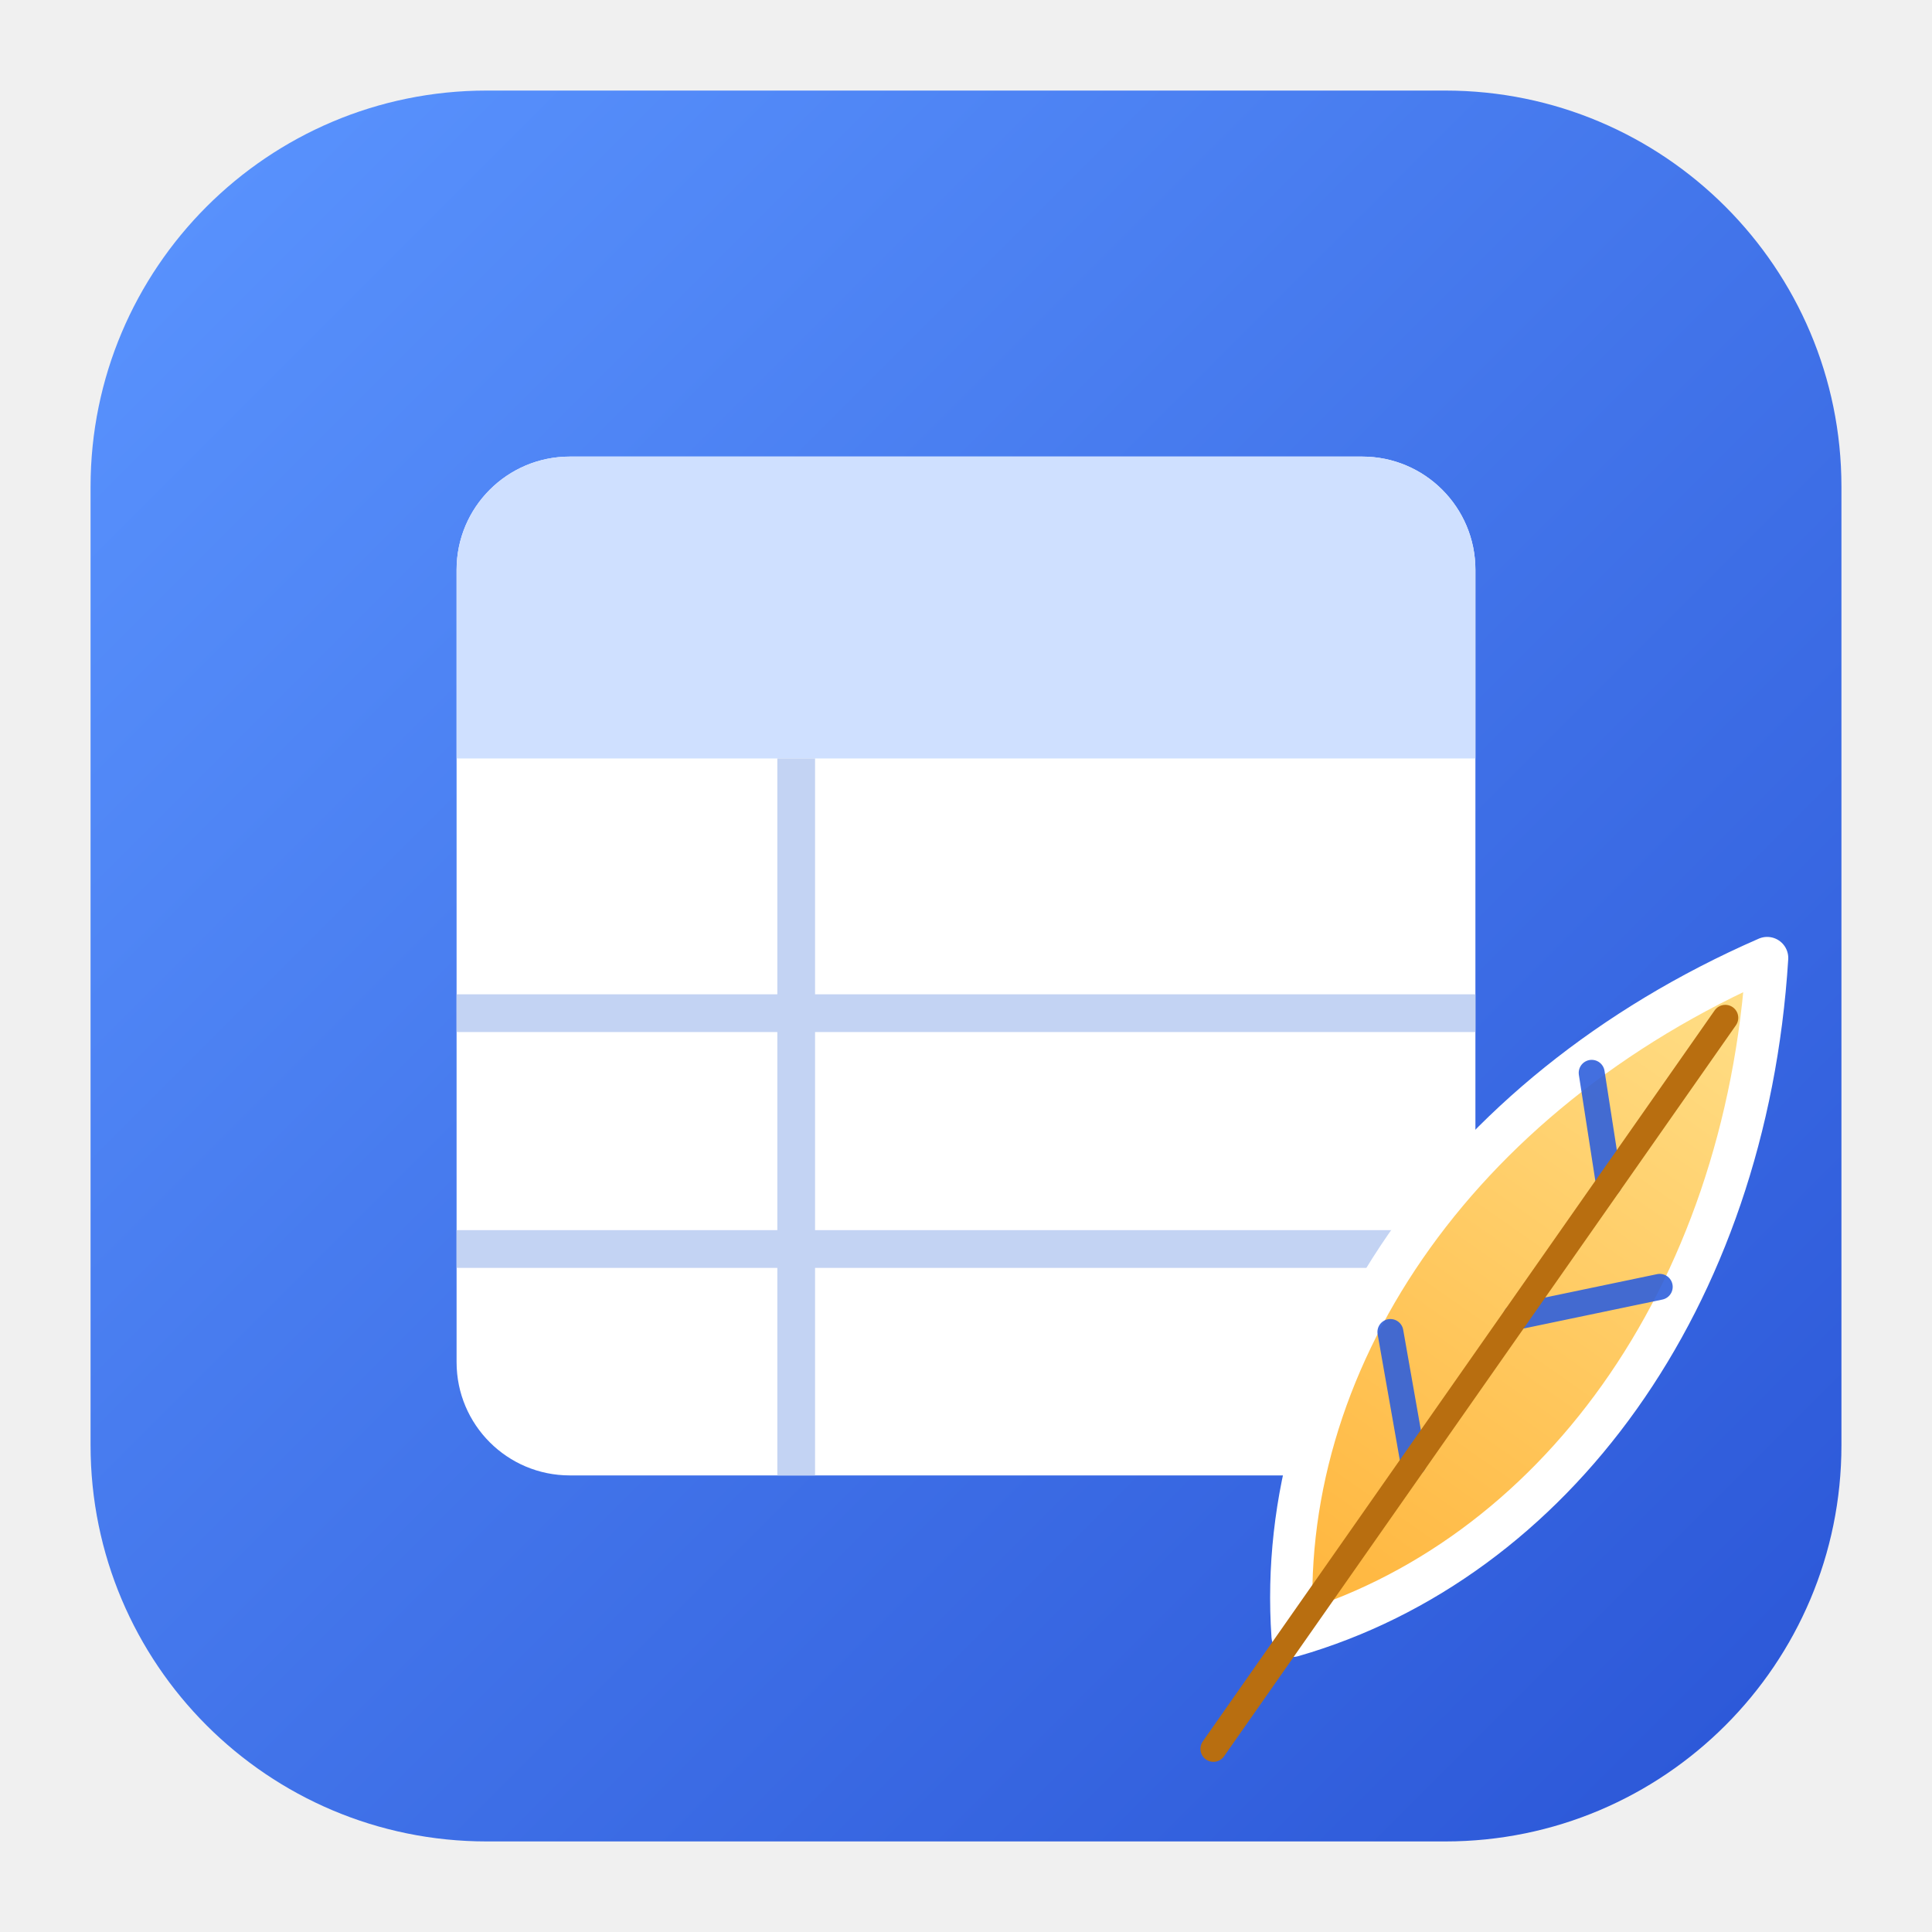
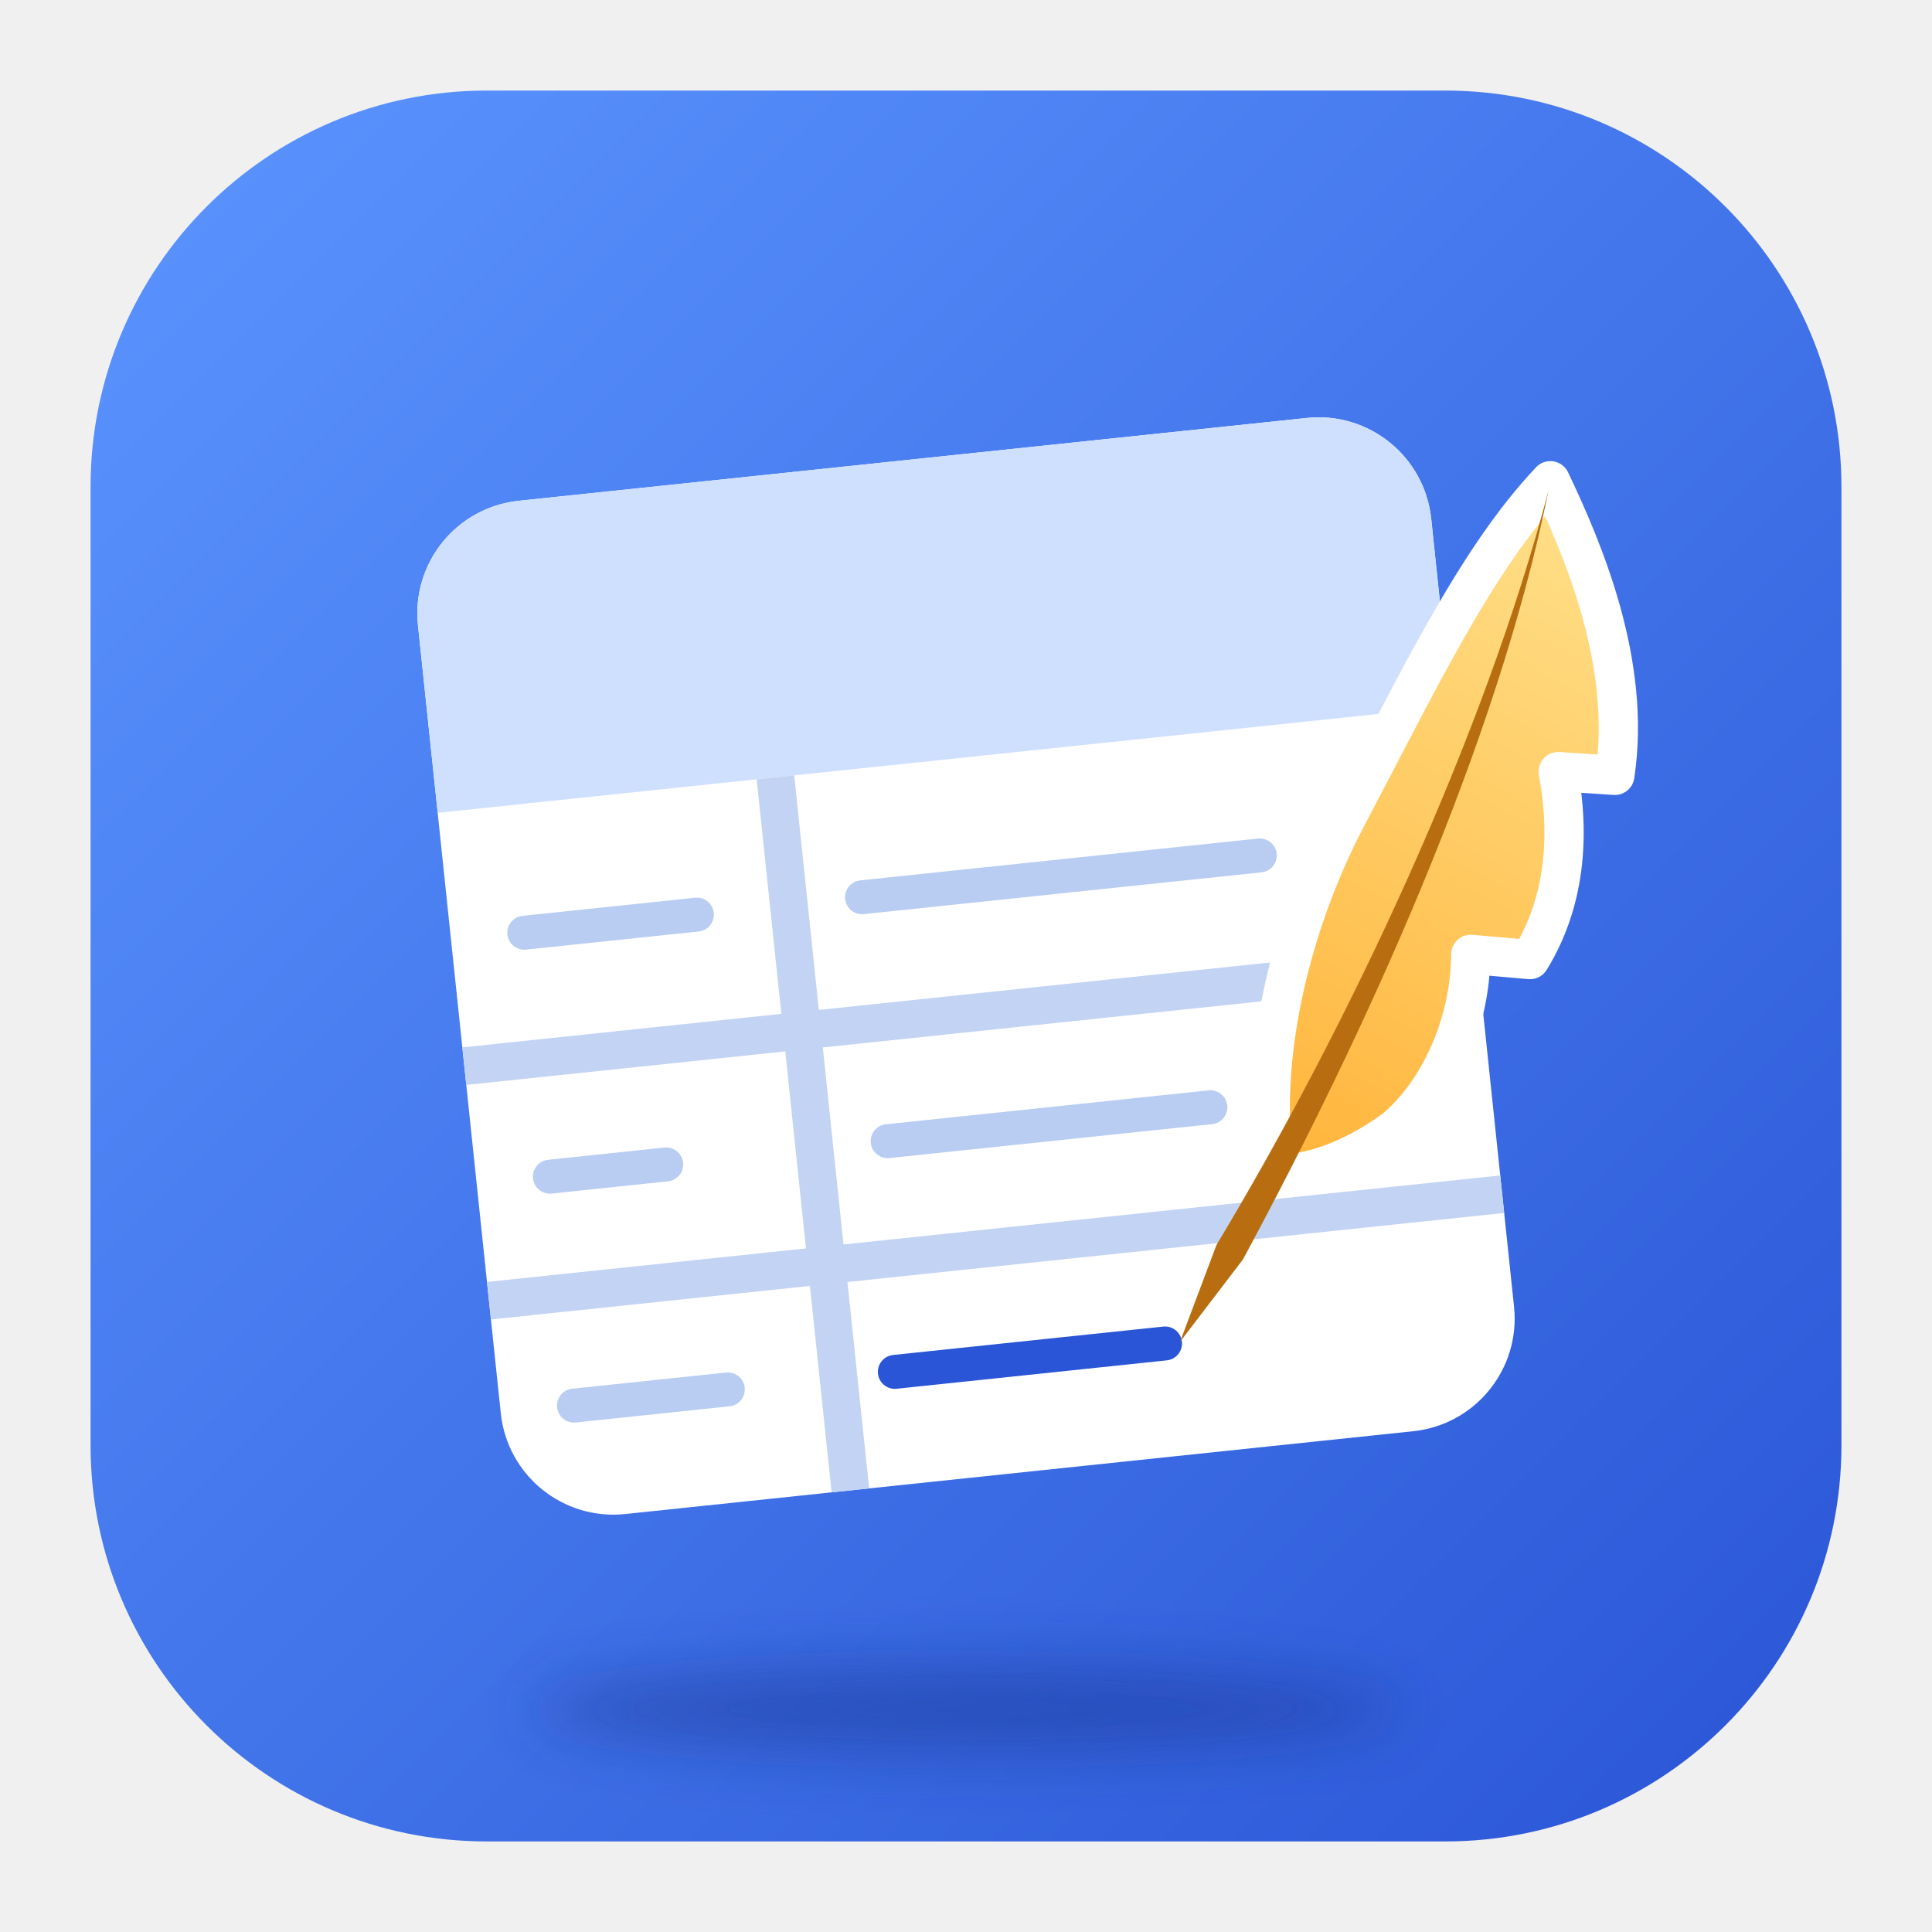
<svg xmlns="http://www.w3.org/2000/svg" viewBox="0 0 1024 1024">
  <defs>
    <linearGradient id="bg" x1="0" y1="0" x2="1" y2="1">
      <stop offset="0" stop-color="#5b95ff" />
      <stop offset="1" stop-color="#2a55d6" />
    </linearGradient>
    <linearGradient id="fe" x1="0" y1="1" x2="0" y2="0">
      <stop offset="0" stop-color="#ffb43a" />
      <stop offset="1" stop-color="#ffe08a" />
    </linearGradient>
  </defs>
  <rect x="48" y="48" width="928" height="928" rx="210" fill="url(#bg)" />
-   <g transform="translate(52 12)">
-     <rect x="190" y="230" width="540" height="540" rx="60" fill="#ffffff" />
-     <path d="M190 290a60 60 0 0 1 60-60h420a60 60 0 0 1 60 60v100H190z" fill="#cfe0ff" />
-     <path d="M190 525h540M190 650h540M370 390v380" stroke="#c3d3f3" stroke-width="20" />
-   </g>
-   <g transform="translate(690 860) rotate(35) scale(0.86)">
-     <path d="M0 10C-105-120-110-320 0-500C110-320 105-120 0 10Z" fill="url(#fe)" stroke="#ffffff" stroke-width="26" stroke-linejoin="round" />
-     <path d="M0-120L-58-178M0-230L62-296M0-330L-48-380" stroke="#2f5fdc" stroke-width="16" stroke-linecap="round" opacity="0.9" />
-     <path d="M0 95V-455" stroke="#b86e10" stroke-width="16" stroke-linecap="round" />
+   <defs>
+     <filter id="soft" x="-50%" y="-200%" width="200%" height="500%">
+       <feGaussianBlur stdDeviation="16" />
+     </filter>
+   </defs>
+   <ellipse cx="512" cy="906" rx="230" ry="24" fill="#12308f" opacity="0.45" filter="url(#soft)" />
+   <g transform="rotate(-6 512 512)">
+     <g transform="translate(52 12)">
+       <rect x="190" y="230" width="540" height="540" rx="60" fill="#ffffff" />
+       <path d="M190 290a60 60 0 0 1 60-60h420a60 60 0 0 1 60 60v100H190z" fill="#cfe0ff" />
+       <path d="M190 525h540M190 650h540M370 390v380" stroke="#c3d3f3" stroke-width="20" />
+     </g>
+     <rect x="272" y="461" width="110" height="18" rx="9" fill="#b9cdf3" />
+     <rect x="452" y="461" width="230" height="18" rx="9" fill="#b9cdf3" />
+     <rect x="272" y="591" width="80" height="18" rx="9" fill="#b9cdf3" />
+     <rect x="452" y="591" width="190" height="18" rx="9" fill="#b9cdf3" />
+     <rect x="272" y="713" width="100" height="18" rx="9" fill="#b9cdf3" />
+     <path d="M452 722H596" fill="none" stroke="#2a55d6" stroke-width="18" stroke-linecap="round" />
+     <g transform="translate(658.1 644.7) rotate(35) scale(0.8)">
+       <path d="M2-10C-40-60-70-150-72-240C-74-340-80-430-62-500C-20-470 44-420 70-350L36-334C64-300 82-260 80-216L44-200C66-160 70-110 56-74C40-40 20-20 2-10Z" fill="url(#fe)" stroke="#ffffff" stroke-width="26" stroke-linejoin="round" />
+       <path d="M-10 50C-4-120-18-330-60-494C-8-330 8-120 10 50L0 118Z" fill="#b86e10" />
+     </g>
  </g>
</svg>
